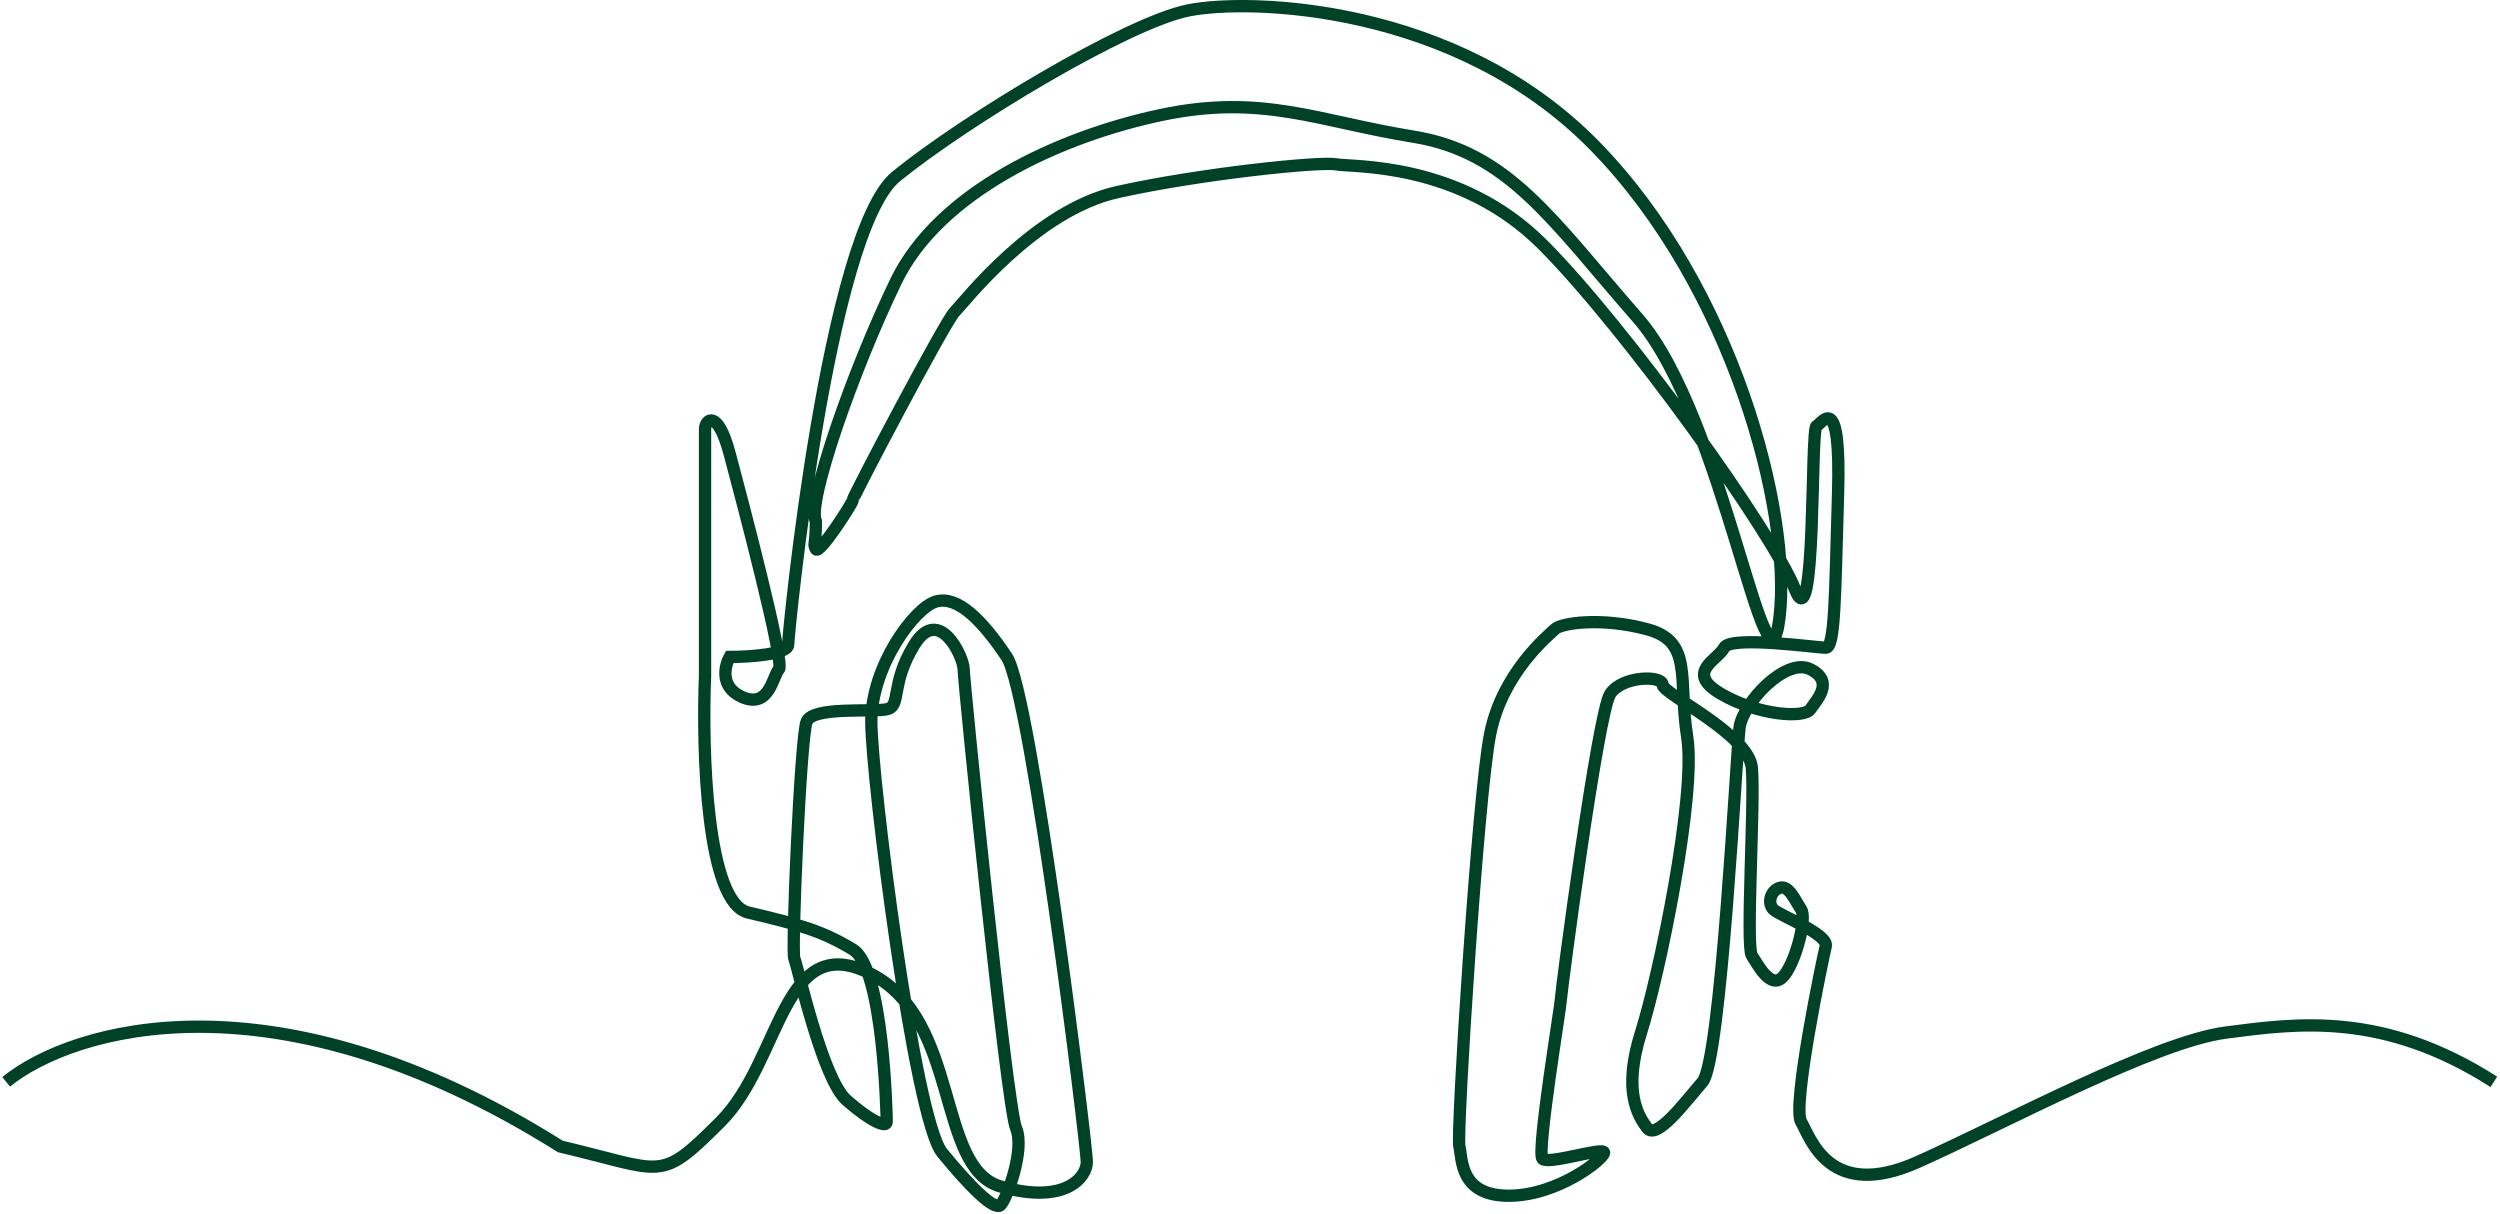
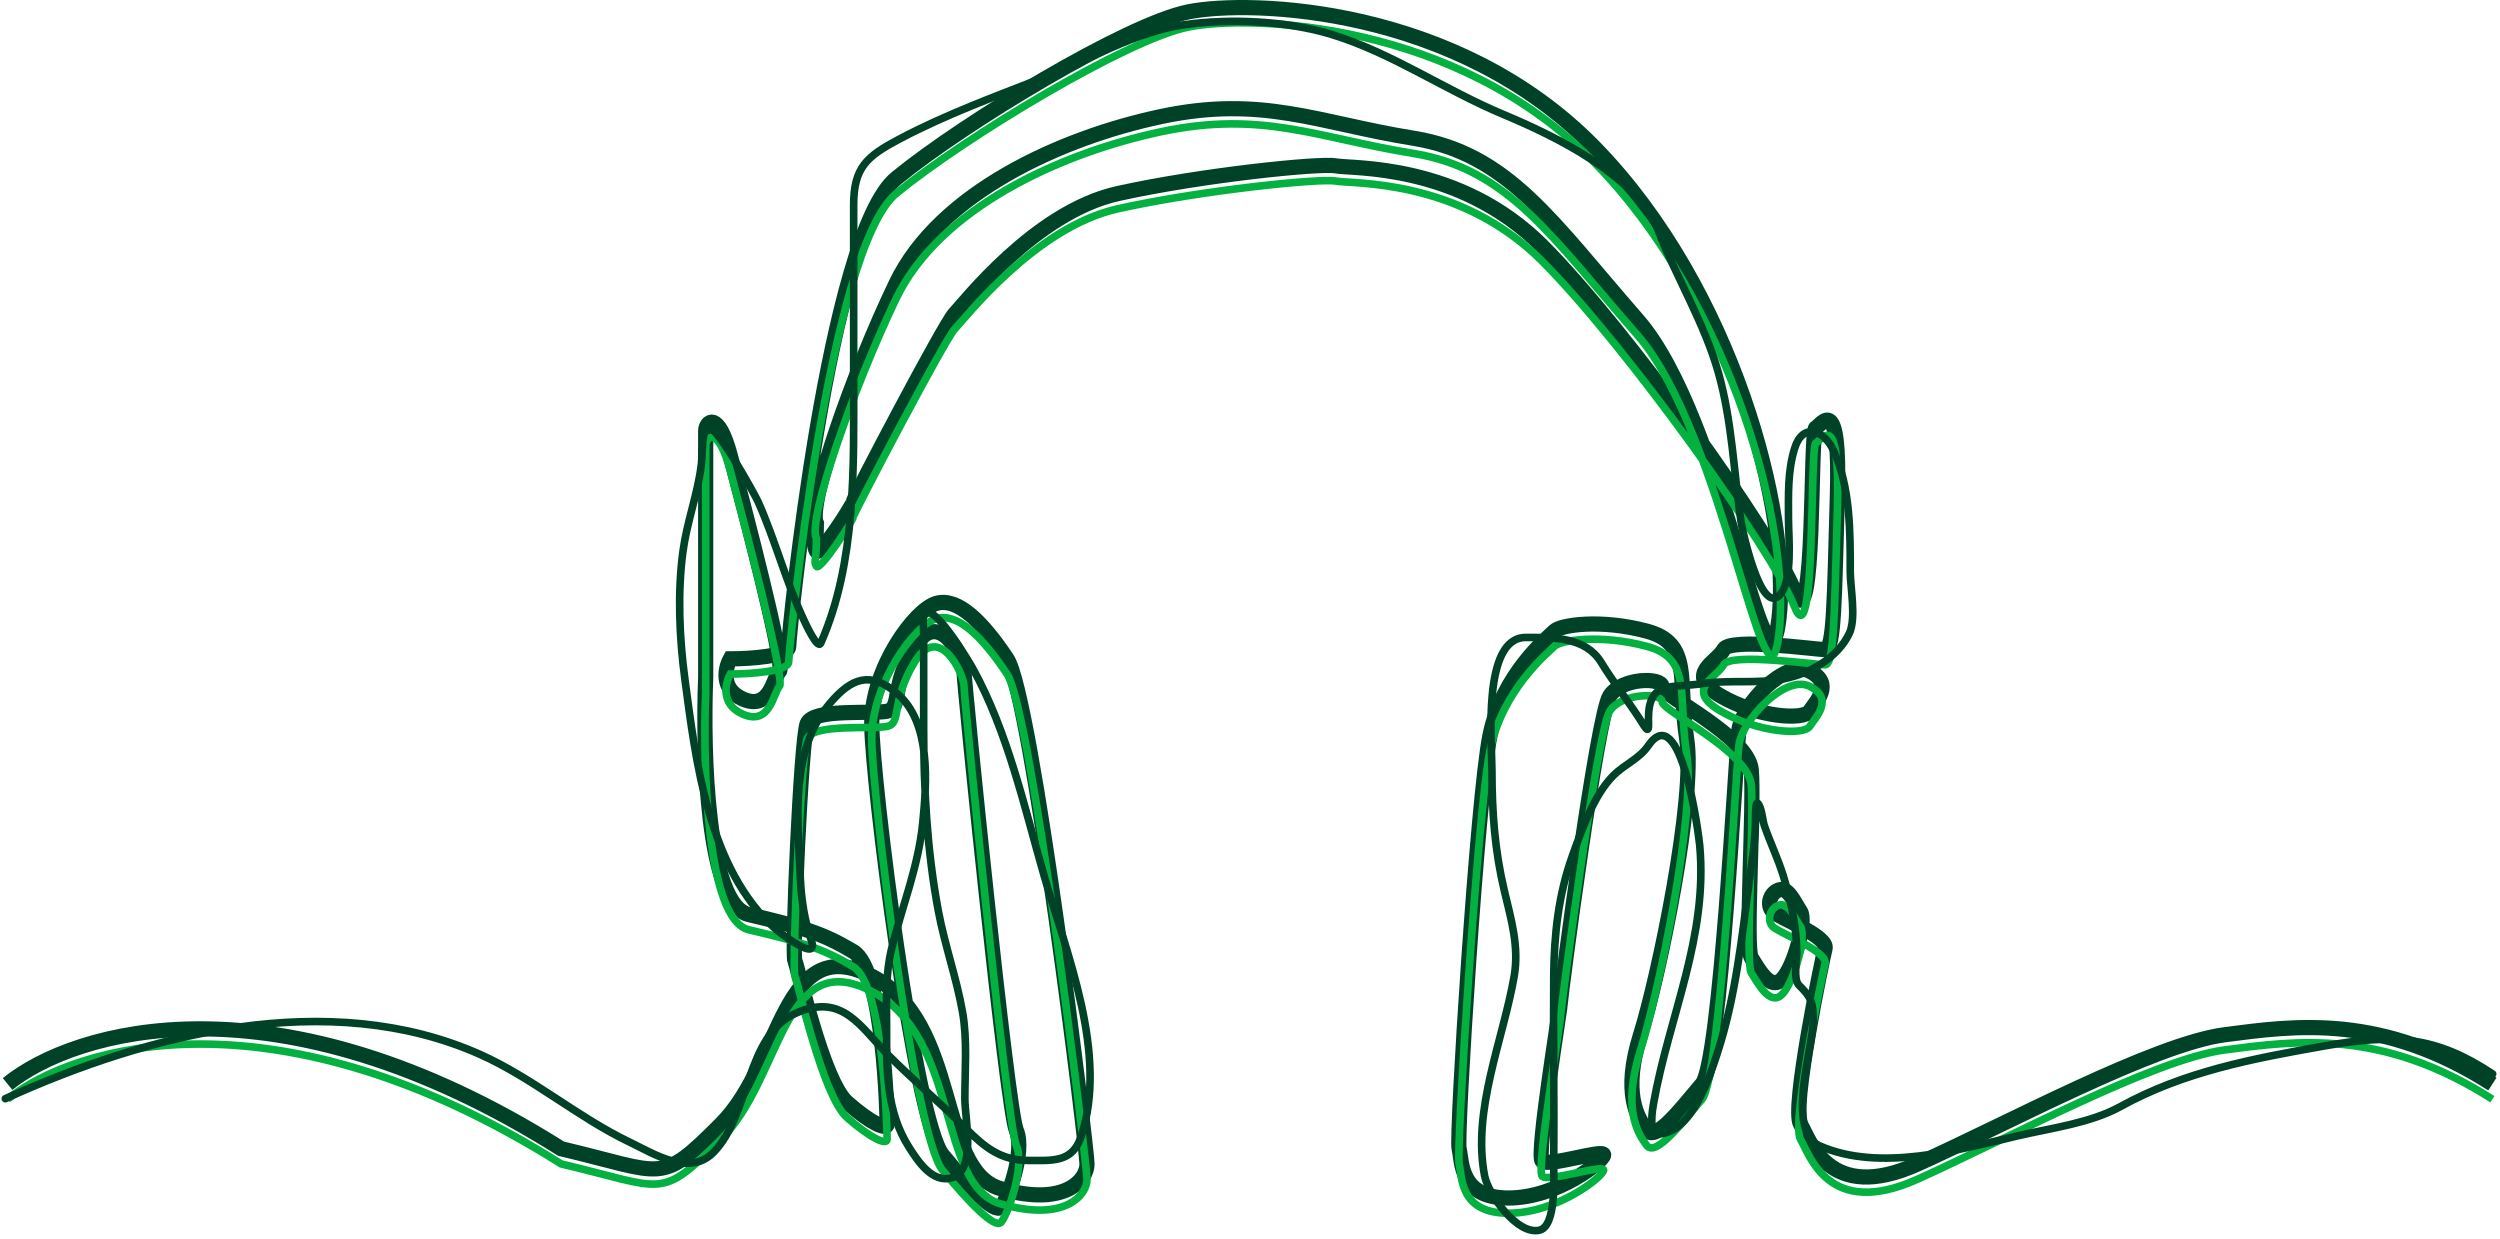
- <svg xmlns="http://www.w3.org/2000/svg" width="406" height="197" viewBox="0 0 406 197" fill="none">
-   <path d="M1 175.688C11.667 167.021 44.6 156.988 91 186.188C108 190.188 107 192.188 117 182.188C127 172.188 127 150.688 141.5 158.188C156 165.688 152 189.688 162.5 192.688C173 195.688 176.5 191.188 176.5 188.688C176.5 186.188 167.5 112.688 163.5 106.688C159.5 100.688 155.5 96.688 152 97.688C148.5 98.688 141.5 108.188 141.5 117.188C141.5 126.188 148.5 181.688 153 187.188C157.5 192.688 161.5 196.688 162.5 195.688C163.5 194.688 166.5 186.688 165 183.188C163.5 179.688 156.5 110.688 156.5 108.688C156.5 106.688 152.5 98.188 148.5 104.688C144.5 111.188 146.437 114.688 144 115.188C141.563 115.688 132 114.688 131 117.188C130 119.688 128.5 154.688 129 155.688C129.5 156.688 133.5 175.188 137.5 178.688C141.5 182.188 144 183.188 144 182.188C144 181.188 143.5 157.188 138.5 154.188C133.5 151.188 130 150.188 121.5 148.188C114.7 146.588 114 121.855 114.5 109.688C114.5 96.855 114.5 70.888 114.5 69.688C114.5 68.188 116.5 66.188 118.5 73.688C120.5 81.188 127.5 107.688 126.5 108.688C125.5 109.688 125 115.188 120.5 113.188C116.9 111.588 117.667 108.188 118.5 106.688C121.667 106.688 128 106.288 128 104.688C128 102.688 134.5 37.688 145.5 28.688C156.5 19.688 183 3.688 193 1.688C203 -0.312 236.5 0.688 259 23.688C281.5 46.688 291 83.188 289 100.188C287 117.188 280 67.688 266 51.688C252 35.688 245 24.688 229.5 22.188C214 19.688 205 15.188 188.5 18.688C172 22.188 152.5 31.188 145.5 45.688C138.5 60.188 131 81.688 132.5 84.688C132.5 88.688 132 88.188 132.5 89.188C133 90.188 138.5 81.688 138.5 81.188C138.5 80.688 153.5 52.188 155 50.688C156.5 49.188 168 34.188 181.5 31.188C195 28.188 214.5 26.188 217 26.688C219.5 27.188 237 26.188 250.5 39.688C264 53.188 288 86.688 291.5 95.688C295 104.688 294 69.688 295 69.188C296 68.688 299 63.188 298.5 80.188C298 97.188 298 105.188 296.5 105.188C295 105.188 281 103.188 280 105.188C279 107.188 273.5 109.188 279.5 112.688C285.5 116.188 293 116.688 294 115.188C295 113.688 298 110.688 294 108.688C290 106.688 283 114.188 282.5 118.188C282 122.188 279.5 172.188 276.5 175.688C273.5 179.188 269 185.188 267.5 183.188C266 181.188 263.5 177.188 266.5 167.688C269.5 158.188 275.5 129.188 274 119.688C272.5 110.188 275 104.188 267.5 102.188C260 100.188 253.5 101.188 252.5 102.188C251.5 103.188 244 109.188 242 119.188C240 129.188 236.5 184.188 237 186.188C237.5 188.188 237 194.188 245 194.188C253 194.188 260.5 188.188 260.5 187.188C260.5 186.188 251.5 189.188 250.5 188.188C249.5 187.188 253.5 163.188 253.5 162.188C253.5 161.188 259.5 115.688 261.5 112.688C263.5 109.688 270 109.688 270 111.188C270 112.688 284 119.188 284.5 124.688C285 130.188 283.5 153.688 284.5 155.188C285.5 156.688 287.5 160.688 289.5 158.688C291.5 156.688 293.5 149.188 292.5 147.688C291.5 146.188 290.5 143.688 289 144.188C287.5 144.688 287 146.688 288 147.688C289 148.688 297 151.688 296.5 153.688C296 155.688 291 179.688 292.5 182.188C294 184.688 297 195.188 311.5 188.688C326 182.188 350 169.188 361.5 167.688C373 166.188 387 164.188 405 175.688" stroke="#004228" stroke-width="2" />
+ <svg xmlns="http://www.w3.org/2000/svg" width="329" height="163" viewBox="0 0 329 163" fill="none">
+   <path d="M1 142.657C9.634 135.629 36.29 127.493 73.847 151.172C87.606 154.415 86.797 156.037 94.891 147.928C102.985 139.819 102.985 122.384 114.722 128.466C126.458 134.548 123.22 154.01 131.719 156.443C140.218 158.875 143.051 155.226 143.051 153.199C143.051 151.172 135.766 91.57 132.528 86.704C129.291 81.838 126.053 78.595 123.22 79.406C120.387 80.217 114.722 87.92 114.722 95.219C114.722 102.517 120.387 147.523 124.03 151.983C127.672 156.443 130.91 159.686 131.719 158.875C132.528 158.064 134.957 151.577 133.743 148.739C132.528 145.901 126.863 89.948 126.863 88.326C126.863 86.704 123.625 79.811 120.387 85.082C117.15 90.353 118.718 93.191 116.745 93.597C114.772 94.002 107.032 93.191 106.223 95.219C105.413 97.246 104.199 125.628 104.604 126.439C105.009 127.25 108.246 142.252 111.484 145.09C114.722 147.928 116.745 148.739 116.745 147.928C116.745 147.117 116.34 127.655 112.293 125.222C108.246 122.79 105.413 121.979 98.533 120.357C93.029 119.059 92.463 99.003 92.868 89.137C92.868 78.73 92.868 57.673 92.868 56.7C92.868 55.484 94.486 53.862 96.105 59.944C97.724 66.026 103.39 87.515 102.58 88.326C101.771 89.137 101.366 93.597 97.724 91.975C94.81 90.677 95.431 87.92 96.105 86.704C98.668 86.704 103.795 86.38 103.795 85.082C103.795 83.46 109.056 30.751 117.959 23.453C126.863 16.154 148.312 3.18 156.406 1.558C164.5 -0.064 191.615 0.747 209.827 19.398C228.038 38.049 235.728 67.648 234.109 81.433C232.49 95.219 226.824 55.078 215.493 42.104C204.161 29.129 198.495 20.209 185.949 18.182C173.403 16.155 166.119 12.505 152.764 15.344C139.408 18.182 123.625 25.48 117.959 37.238C112.293 48.997 106.223 66.431 107.437 68.864C107.437 72.108 107.032 71.702 107.437 72.513C107.842 73.324 112.293 66.431 112.293 66.026C112.293 65.62 124.434 42.509 125.649 41.293C126.863 40.077 136.171 27.913 147.098 25.48C158.025 23.047 173.808 21.425 175.832 21.831C177.855 22.236 192.02 21.425 202.947 32.373C213.874 43.32 233.299 70.486 236.132 77.784C238.965 85.082 238.156 56.7 238.965 56.295C239.775 55.889 242.203 51.429 241.798 65.215C241.394 79 241.394 85.488 240.179 85.488C238.965 85.488 227.634 83.866 226.824 85.488C226.015 87.109 221.563 88.731 226.42 91.57C231.276 94.408 237.347 94.813 238.156 93.597C238.965 92.38 241.394 89.948 238.156 88.326C234.918 86.704 229.252 92.786 228.848 96.03C228.443 99.273 226.42 139.819 223.991 142.657C221.563 145.495 217.921 150.361 216.707 148.739C215.493 147.117 213.469 143.874 215.897 136.17C218.325 128.466 223.182 104.95 221.968 97.246C220.754 89.542 222.777 84.677 216.707 83.055C210.636 81.433 205.375 82.244 204.566 83.055C203.756 83.866 197.686 88.731 196.067 96.841C194.448 104.95 191.615 149.55 192.02 151.172C192.425 152.794 192.02 157.659 198.495 157.659C204.97 157.659 211.041 152.794 211.041 151.983C211.041 151.172 203.756 153.604 202.947 152.794C202.137 151.983 205.375 132.521 205.375 131.71C205.375 130.899 210.231 94.002 211.85 91.57C213.469 89.137 218.73 89.137 218.73 90.353C218.73 91.57 230.062 96.841 230.467 101.301C230.871 105.761 229.657 124.817 230.467 126.033C231.276 127.25 232.895 130.493 234.514 128.872C236.132 127.25 237.751 121.168 236.942 119.952C236.132 118.735 235.323 116.708 234.109 117.113C232.895 117.519 232.49 119.141 233.299 119.952C234.109 120.762 240.584 123.195 240.179 124.817C239.775 126.439 235.728 145.901 236.942 147.928C238.156 149.955 240.584 158.47 252.321 153.199C264.057 147.928 283.483 137.386 292.791 136.17C302.099 134.953 313.431 133.332 328 142.657" stroke="#004228" stroke-width="2" />
+   <path d="M1 144.657C9.634 137.629 36.29 129.493 73.847 153.172C87.606 156.415 86.797 158.037 94.891 149.928C102.985 141.819 102.985 124.384 114.722 130.466C126.458 136.548 123.22 156.01 131.719 158.443C140.218 160.875 143.051 157.226 143.051 155.199C143.051 153.172 135.766 93.57 132.528 88.704C129.291 83.838 126.053 80.595 123.22 81.406C120.387 82.217 114.722 89.92 114.722 97.219C114.722 104.517 120.387 149.523 124.03 153.983C127.672 158.443 130.91 161.686 131.719 160.875C132.528 160.064 134.957 153.577 133.743 150.739C132.528 147.901 126.863 91.948 126.863 90.326C126.863 88.704 123.625 81.811 120.387 87.082C117.15 92.353 118.718 95.191 116.745 95.597C114.772 96.002 107.032 95.191 106.223 97.219C105.413 99.246 104.199 127.628 104.604 128.439C105.009 129.25 108.246 144.252 111.484 147.09C114.722 149.928 116.745 150.739 116.745 149.928C116.745 149.117 116.34 129.655 112.293 127.222C108.246 124.79 105.413 123.979 98.533 122.357C93.029 121.059 92.463 101.003 92.868 91.137C92.868 80.73 92.868 59.673 92.868 58.7C92.868 57.484 94.486 55.862 96.105 61.944C97.724 68.026 103.39 89.515 102.58 90.326C101.771 91.137 101.366 95.597 97.724 93.975C94.81 92.677 95.431 89.92 96.105 88.704C98.668 88.704 103.795 88.38 103.795 87.082C103.795 85.46 109.056 32.751 117.959 25.453C126.863 18.154 148.312 5.18 156.406 3.558C164.5 1.936 191.615 2.747 209.827 21.398C228.038 40.049 235.728 69.648 234.109 83.433C232.49 97.219 226.824 57.078 215.493 44.104C204.161 31.129 198.495 22.209 185.949 20.182C173.403 18.155 166.119 14.505 152.764 17.344C139.408 20.182 123.625 27.48 117.959 39.238C112.293 50.997 106.223 68.431 107.437 70.864C107.437 74.108 107.032 73.702 107.437 74.513C107.842 75.324 112.293 68.431 112.293 68.026C112.293 67.62 124.434 44.509 125.649 43.293C126.863 42.077 136.171 29.913 147.098 27.48C158.025 25.047 173.808 23.425 175.832 23.831C177.855 24.236 192.02 23.425 202.947 34.373C213.874 45.32 233.299 72.486 236.132 79.784C238.965 87.082 238.156 58.7 238.965 58.295C239.775 57.889 242.203 53.429 241.798 67.215C241.394 81 241.394 87.488 240.179 87.488C238.965 87.488 227.634 85.866 226.824 87.488C226.015 89.109 221.563 90.731 226.42 93.57C231.276 96.408 237.347 96.813 238.156 95.597C238.965 94.38 241.394 91.948 238.156 90.326C234.918 88.704 229.252 94.786 228.848 98.03C228.443 101.273 226.42 141.819 223.991 144.657C221.563 147.495 217.921 152.361 216.707 150.739C215.493 149.117 213.469 145.874 215.897 138.17C218.325 130.466 223.182 106.95 221.968 99.246C220.754 91.542 222.777 86.677 216.707 85.055C210.636 83.433 205.375 84.244 204.566 85.055C203.756 85.866 197.686 90.731 196.067 98.841C194.448 106.95 191.615 151.55 192.02 153.172C192.425 154.794 192.02 159.659 198.495 159.659C204.97 159.659 211.041 154.794 211.041 153.983C211.041 153.172 203.756 155.604 202.947 154.794C202.137 153.983 205.375 134.521 205.375 133.71C205.375 132.899 210.231 96.002 211.85 93.57C213.469 91.137 218.73 91.137 218.73 92.353C218.73 93.57 230.062 98.841 230.467 103.301C230.871 107.761 229.657 126.817 230.467 128.033C231.276 129.25 232.895 132.493 234.514 130.872C236.132 129.25 237.751 123.168 236.942 121.952C236.132 120.735 235.323 118.708 234.109 119.113C232.895 119.519 232.49 121.141 233.299 121.952C234.109 122.762 240.584 125.195 240.179 126.817C239.775 128.439 235.728 147.901 236.942 149.928C238.156 151.955 240.584 160.47 252.321 155.199C264.057 149.928 283.483 139.386 292.791 138.17C302.099 136.953 313.431 135.332 328 144.657" stroke="#02B140" />
+   <path d="M0.7 144.587C19.483 136.049 43.28 129.918 63.145 138.746C70.022 141.803 75.983 146.993 82.805 150.278C86.156 151.891 90.759 154.879 93.915 151.633C98.787 146.622 98.079 136.294 104.754 133.327C110.919 130.587 113.226 135.175 116.978 138.927C120.219 142.167 123.728 145.135 126.974 148.381C129.597 151.004 131.684 152.716 135.374 152.716C138.495 152.716 141.122 153.028 142.269 149.585C145.883 138.742 140.365 125.541 137.392 115.202C134.803 106.202 132.608 96.286 128.028 87.984C127.726 87.437 122.983 79.286 121.675 80.758C121.327 81.149 121.555 82.613 121.555 82.986C121.555 87.261 121.555 91.537 121.555 95.812C121.555 103.883 121.999 111.917 123.482 119.868C124.319 124.358 125.883 128.691 126.673 133.206C127.32 136.904 126.974 140.845 126.974 144.587C126.974 147.25 128.557 154.054 125.228 155.005C122.706 155.725 120.819 152.848 119.658 151.03C116.559 146.18 116.677 140.702 116.677 135.163C116.677 131.679 116.495 128.246 117.339 124.836C118.718 119.268 120.864 114.04 121.434 108.277C121.956 102.999 122.559 95.066 118.032 91.236C114.573 88.309 112.083 89.165 109.21 92.56C103.909 98.826 104.98 107.803 105.326 115.593C105.456 118.511 105.893 121.148 106.802 123.873C107.764 126.76 102.454 122.616 102.044 122.247C93.215 114.3 91.579 100.284 90.122 89.309C89.399 83.868 89.146 77.996 89.881 72.538C90.4 68.683 91.807 65.044 92.289 61.188C92.443 59.961 92.349 57.321 92.952 56.25C93.727 54.872 99.39 65.186 99.756 66.005C102.037 71.11 103.433 76.584 105.808 81.631C105.924 81.878 107.594 85.569 108.006 84.642C112.728 74.016 112.341 61.269 112.341 49.867C112.341 42.239 112.341 34.612 112.341 26.985C112.341 22.064 114.032 20.59 118.333 18.313C124.441 15.079 130.98 12.693 137.392 10.184C143.328 7.861 149.478 4.165 155.818 3.259C161.838 2.399 169.387 2.745 175.207 4.524C183.176 6.959 190.1 11.823 197.849 15.062C204.58 17.875 215.374 23.049 218.292 30.507C220.763 36.82 224.31 42.539 226.151 49.084C227.959 55.513 228.16 62.142 229.131 68.745C229.211 69.287 231.671 81.298 234.28 78.229C235.946 76.268 235.364 70.579 235.364 68.203C235.364 65.107 235.241 61.983 236.177 58.99C237.26 55.524 240.093 56.622 241.325 59.351C243.519 64.209 243.493 70.005 243.493 75.218C243.493 77.265 244.306 81.376 243.372 83.347C241.839 86.585 238.159 88.647 234.852 89.309C231.224 90.034 227.621 89.422 223.983 89.971C219.887 90.589 216.937 89.518 216.937 94.608C216.937 95.37 217.108 96.737 216.335 95.481C214.602 92.664 212.48 90.056 210.735 87.201C208.652 83.793 204.49 83.889 200.799 83.889C195.002 83.889 196.343 97.787 196.343 101.472C196.343 106.888 196.714 111.929 197.969 117.219C198.873 121.029 199.939 124.576 199.264 128.479C197.825 136.791 193.692 146.138 195.38 154.764C195.842 157.127 199.626 162.555 202.576 161.899C204.856 161.393 204.46 154.868 204.473 153.379C204.543 145.029 204.397 136.678 204.473 128.329C204.521 122.995 205.102 117.706 206.911 112.673C208.107 109.345 209.733 104.642 212.301 102.074C213.84 100.535 215.676 99.922 216.937 98.1C221.234 91.894 223.552 109.834 223.682 111.257C224.779 123.328 219.655 133.691 217.6 145.25C217.476 145.945 216.903 149.263 218.262 149.224C222.673 149.098 224.983 141.717 226.03 138.505C228.395 131.248 229.218 123.46 230.215 115.924C230.566 113.276 230.99 110.652 231.028 107.976C231.028 107.951 230.987 105.438 231.299 105.687C231.82 106.104 231.979 108.043 232.172 108.608C232.946 110.873 234.005 113.028 234.701 115.322C235.72 118.681 236.448 121.992 236.448 125.499C236.448 126.48 235.985 128.89 236.749 129.654C238.328 131.233 238.615 131.781 238.615 134.35C238.615 137.88 234.949 148.805 239.458 150.79C247.403 154.285 257.705 151.309 265.592 149.465C269.884 148.462 275.116 147.795 279.021 145.641C287.416 141.009 296.406 139.33 305.817 137.662C315.034 136.029 320.51 136.318 328.037 141.336" stroke="#004228" stroke-linecap="round" />
</svg>
